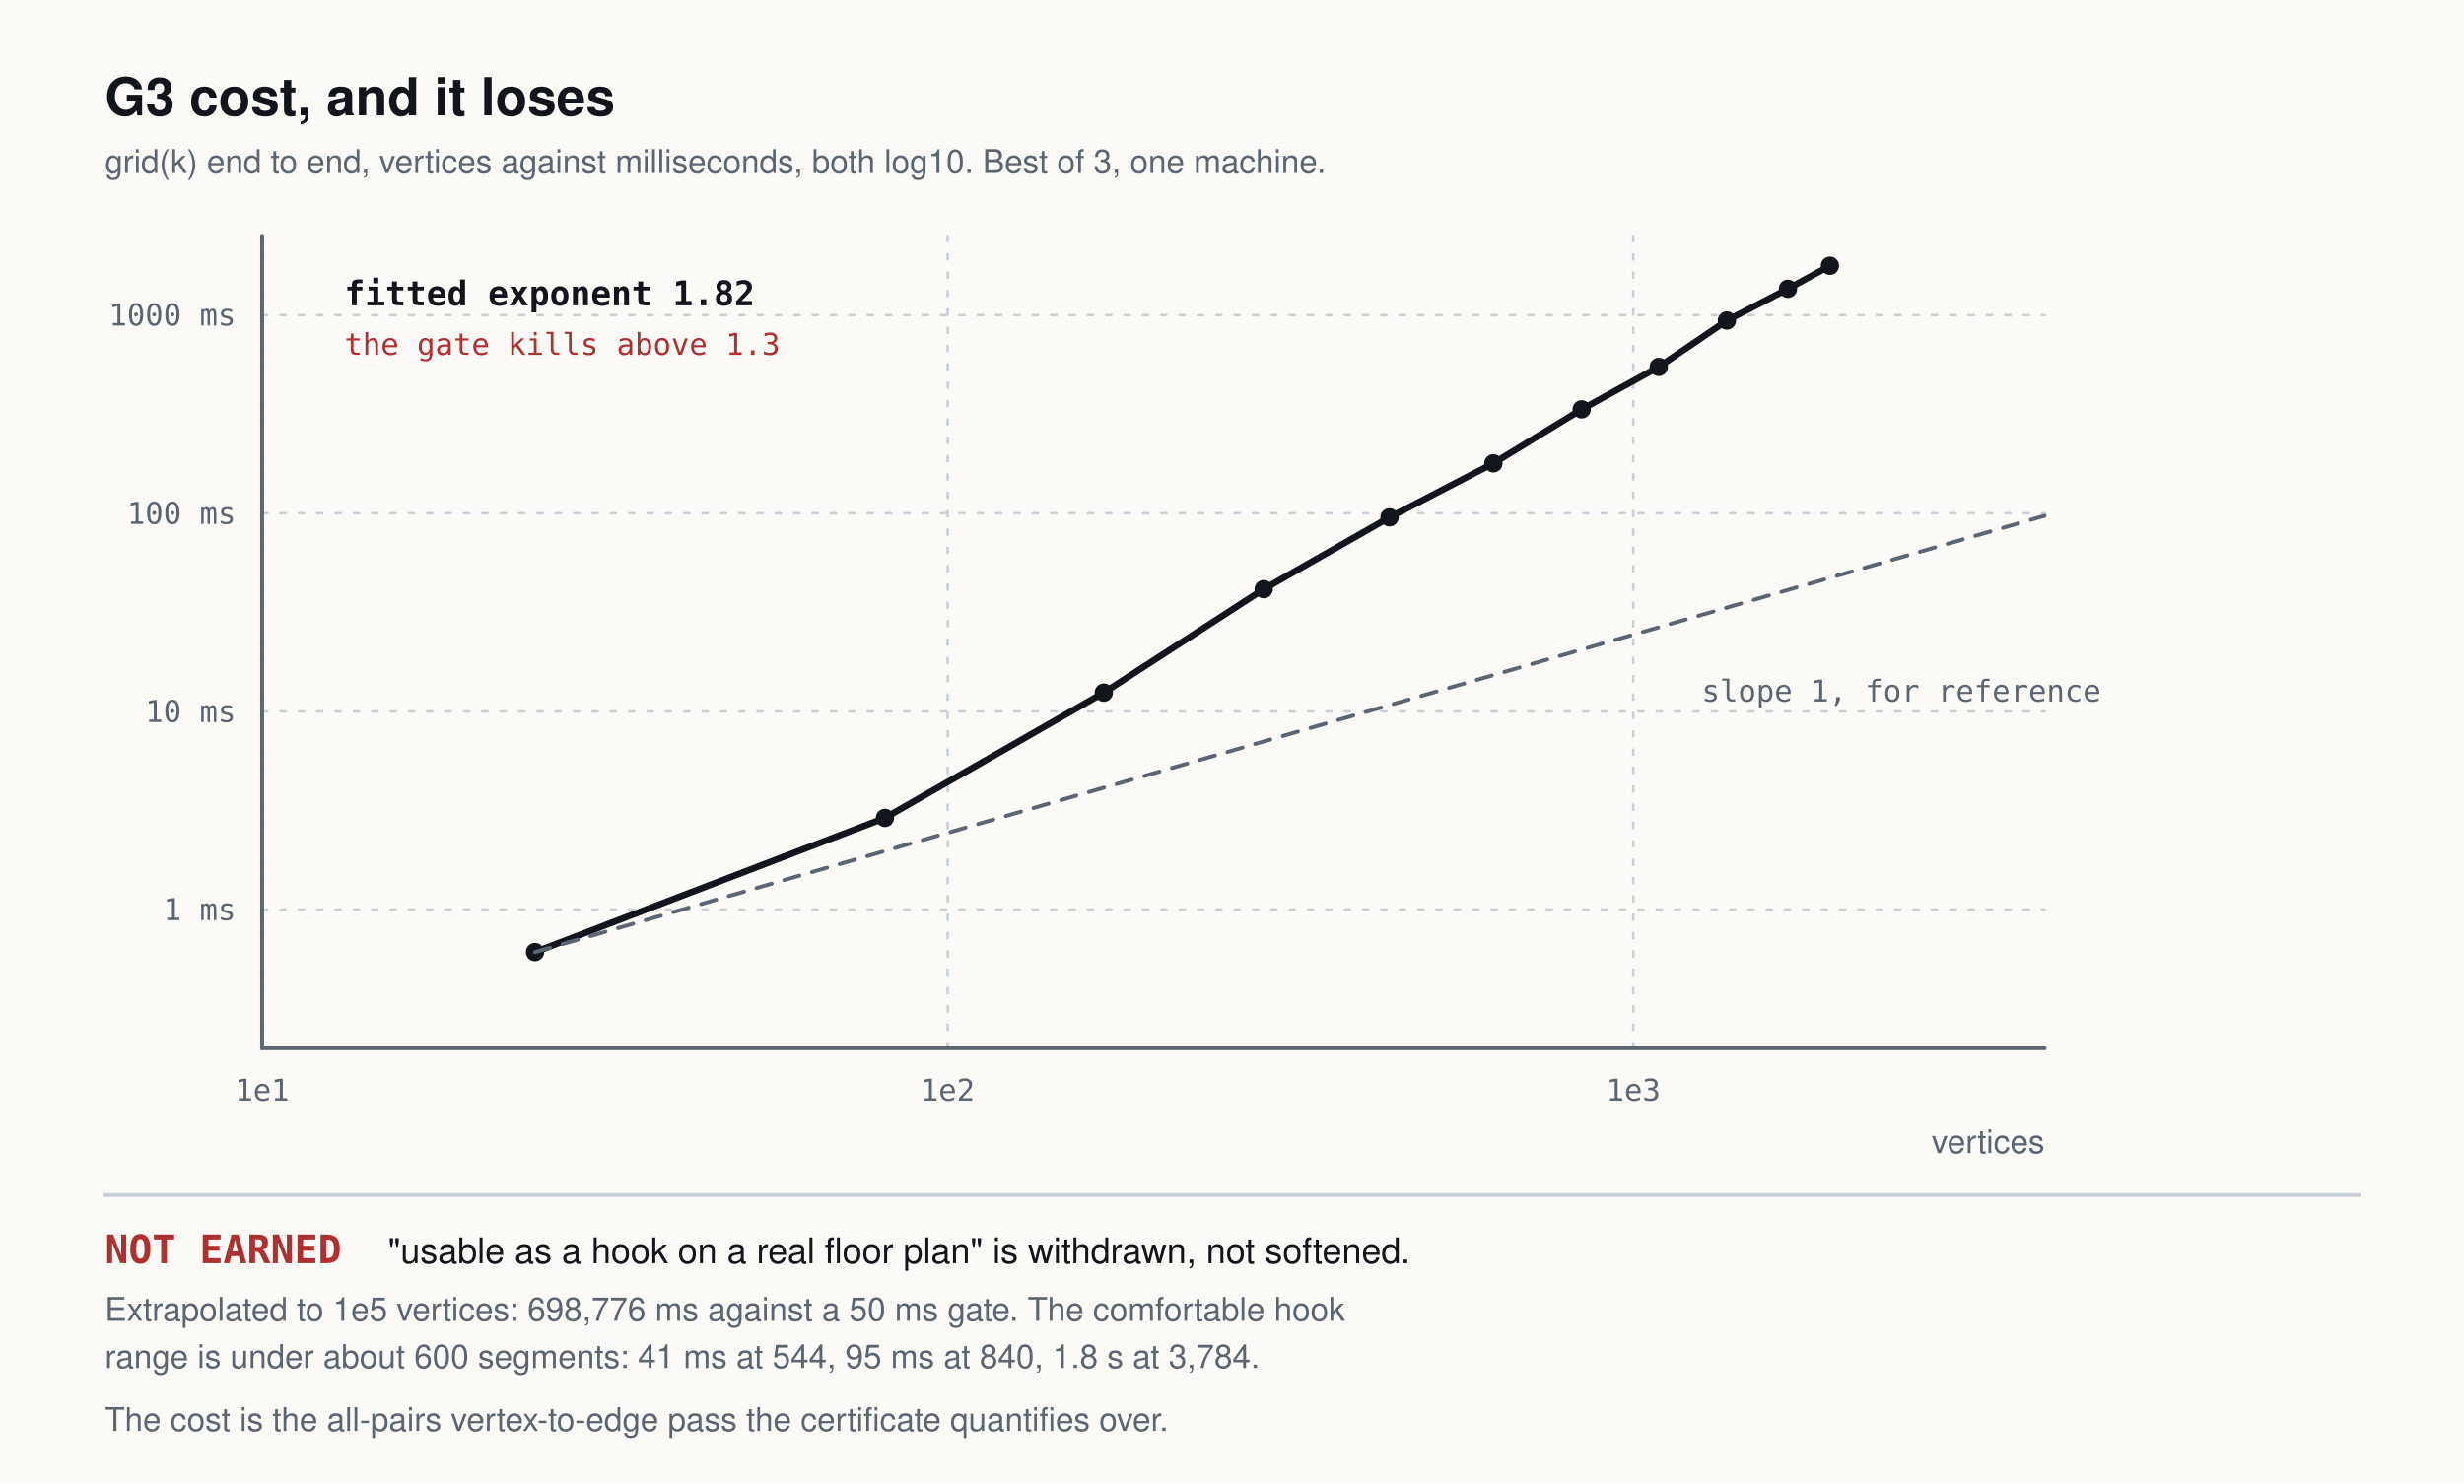
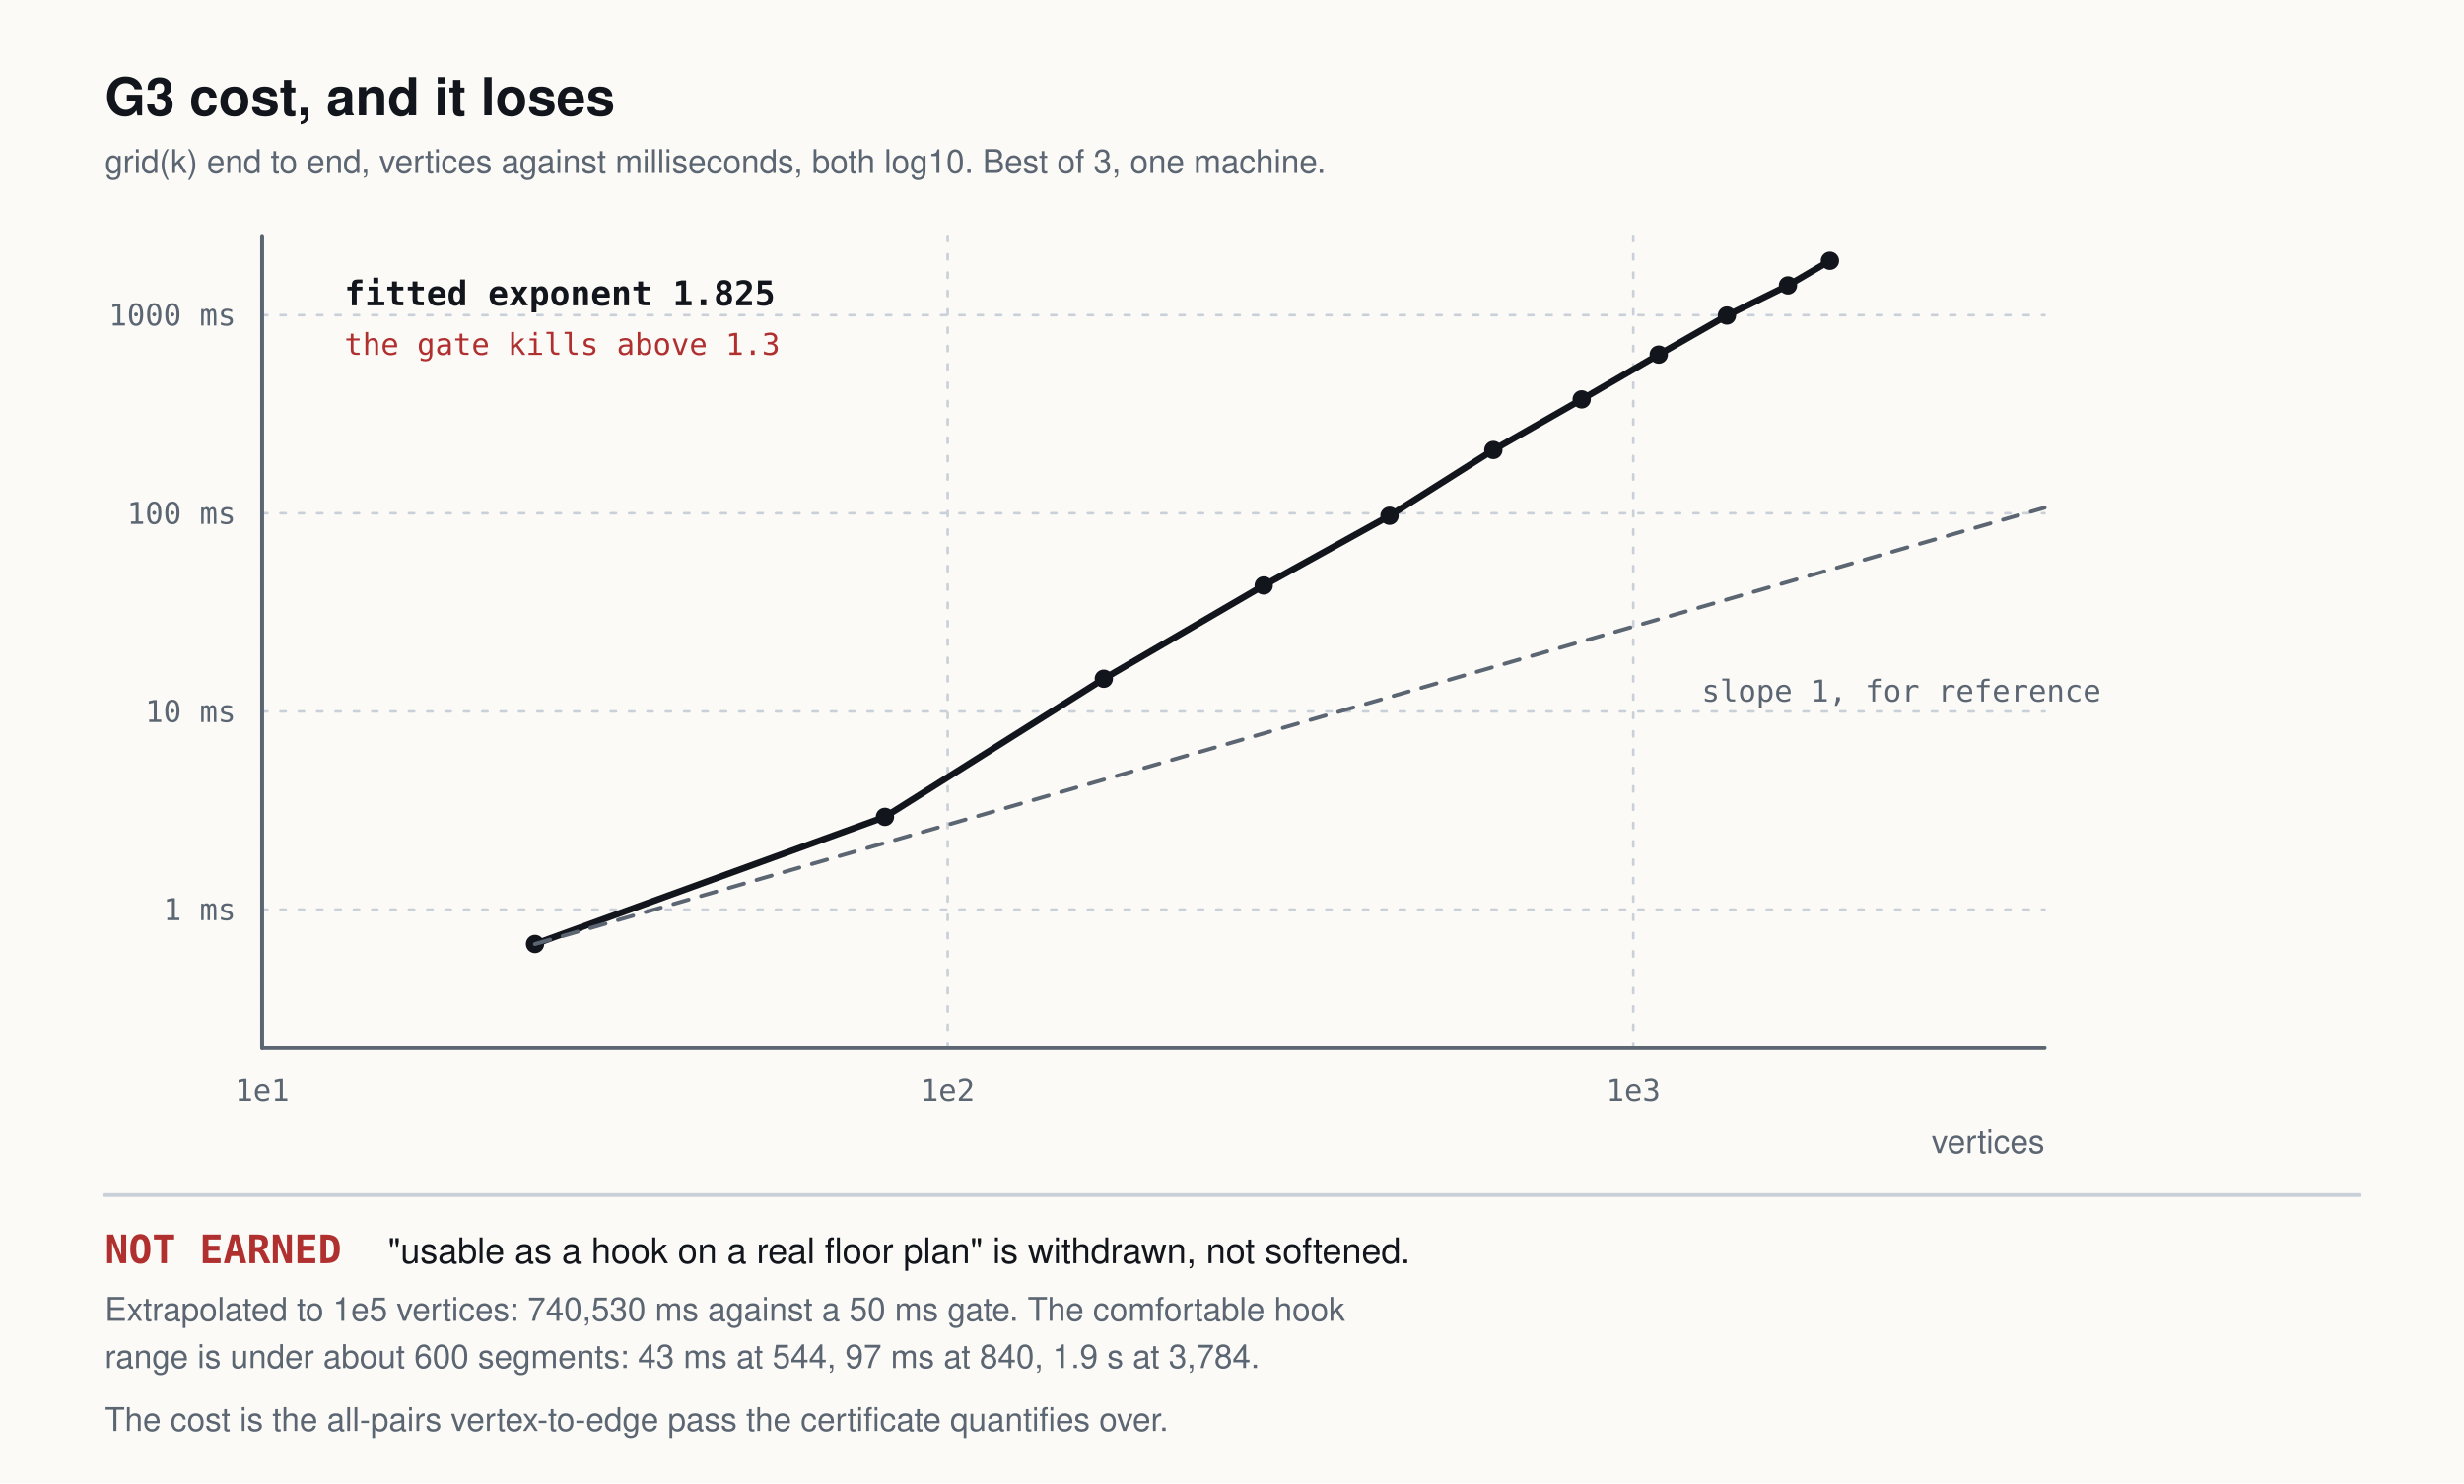
<svg xmlns="http://www.w3.org/2000/svg" viewBox="0 0 940 566" width="940" height="566" font-family="system-ui,-apple-system,Segoe UI,Helvetica,Arial,sans-serif">
  <rect width="940" height="566" fill="#fbfaf7" />
  <text x="40.0" y="44.0" font-size="20" fill="#12161c" text-anchor="start" font-family="system-ui,-apple-system,Segoe UI,Helvetica,Arial,sans-serif" font-weight="600">G3  cost, and it loses</text>
  <text x="40.0" y="66.0" font-size="12.5" fill="#5b6672" text-anchor="start" font-family="system-ui,-apple-system,Segoe UI,Helvetica,Arial,sans-serif" font-weight="400">grid(k) end to end, vertices against milliseconds, both log10. Best of 3, one machine.</text>
  <line x1="100.00" y1="90.00" x2="100.00" y2="400.00" stroke="#c9d0d8" stroke-width="1" stroke-linecap="round" stroke-dasharray="2 5" />
  <text x="100.0" y="420.0" font-size="11.5" fill="#5b6672" text-anchor="middle" font-family="ui-monospace,SFMono-Regular,Menlo,Consolas,monospace" font-weight="400">1e1</text>
  <line x1="361.54" y1="90.00" x2="361.54" y2="400.00" stroke="#c9d0d8" stroke-width="1" stroke-linecap="round" stroke-dasharray="2 5" />
  <text x="361.5" y="420.0" font-size="11.5" fill="#5b6672" text-anchor="middle" font-family="ui-monospace,SFMono-Regular,Menlo,Consolas,monospace" font-weight="400">1e2</text>
  <line x1="623.08" y1="90.00" x2="623.08" y2="400.00" stroke="#c9d0d8" stroke-width="1" stroke-linecap="round" stroke-dasharray="2 5" />
  <text x="623.1" y="420.0" font-size="11.5" fill="#5b6672" text-anchor="middle" font-family="ui-monospace,SFMono-Regular,Menlo,Consolas,monospace" font-weight="400">1e3</text>
  <line x1="100.00" y1="347.07" x2="780.00" y2="347.07" stroke="#c9d0d8" stroke-width="1" stroke-linecap="round" stroke-dasharray="2 5" />
  <text x="90.0" y="351.1" font-size="11.5" fill="#5b6672" text-anchor="end" font-family="ui-monospace,SFMono-Regular,Menlo,Consolas,monospace" font-weight="400">1 ms</text>
  <line x1="100.00" y1="271.46" x2="780.00" y2="271.46" stroke="#c9d0d8" stroke-width="1" stroke-linecap="round" stroke-dasharray="2 5" />
  <text x="90.0" y="275.5" font-size="11.5" fill="#5b6672" text-anchor="end" font-family="ui-monospace,SFMono-Regular,Menlo,Consolas,monospace" font-weight="400">10 ms</text>
  <line x1="100.00" y1="195.85" x2="780.00" y2="195.85" stroke="#c9d0d8" stroke-width="1" stroke-linecap="round" stroke-dasharray="2 5" />
  <text x="90.0" y="199.9" font-size="11.5" fill="#5b6672" text-anchor="end" font-family="ui-monospace,SFMono-Regular,Menlo,Consolas,monospace" font-weight="400">100 ms</text>
  <line x1="100.00" y1="120.24" x2="780.00" y2="120.24" stroke="#c9d0d8" stroke-width="1" stroke-linecap="round" stroke-dasharray="2 5" />
  <text x="90.0" y="124.2" font-size="11.5" fill="#5b6672" text-anchor="end" font-family="ui-monospace,SFMono-Regular,Menlo,Consolas,monospace" font-weight="400">1000 ms</text>
  <line x1="100.00" y1="400.00" x2="780.00" y2="400.00" stroke="#5b6672" stroke-width="1.5" stroke-linecap="round" />
  <line x1="100.00" y1="90.00" x2="100.00" y2="400.00" stroke="#5b6672" stroke-width="1.5" stroke-linecap="round" />
  <text x="780.0" y="440.0" font-size="12.5" fill="#5b6672" text-anchor="end" font-family="system-ui,-apple-system,Segoe UI,Helvetica,Arial,sans-serif" font-weight="400">vertices</text>
-   <polyline points="204.1,363.3 337.6,312.1 421.1,264.3 482.1,224.8 530.1,197.4 569.7,176.8 603.4,156.2 632.8,140.0 658.8,122.3 682.1,110.2 698.1,101.4" fill="none" stroke="#12161c" stroke-width="2.5" />
-   <circle cx="204.1" cy="363.3" r="3.5" fill="#12161c" />
-   <circle cx="337.6" cy="312.1" r="3.5" fill="#12161c" />
-   <circle cx="421.1" cy="264.3" r="3.5" fill="#12161c" />
-   <circle cx="482.1" cy="224.8" r="3.5" fill="#12161c" />
-   <circle cx="530.1" cy="197.4" r="3.5" fill="#12161c" />
-   <circle cx="569.7" cy="176.8" r="3.5" fill="#12161c" />
-   <circle cx="603.4" cy="156.2" r="3.5" fill="#12161c" />
-   <circle cx="632.8" cy="140.0" r="3.5" fill="#12161c" />
-   <circle cx="658.8" cy="122.3" r="3.5" fill="#12161c" />
-   <circle cx="682.1" cy="110.2" r="3.5" fill="#12161c" />
-   <circle cx="698.1" cy="101.4" r="3.5" fill="#12161c" />
-   <line x1="204.08" y1="363.30" x2="780.00" y2="196.81" stroke="#5b6672" stroke-width="1.5" stroke-linecap="round" stroke-dasharray="6 5" />
+   <polyline points="204.1,360.2 337.6,311.7 421.1,259.0 482.1,223.4 530.1,196.8 569.7,171.7 603.4,152.4 632.8,135.3 658.8,120.4 682.1,108.9 698.1,99.5" fill="none" stroke="#12161c" stroke-width="2.5" />
+   <circle cx="204.1" cy="360.2" r="3.5" fill="#12161c" />
+   <circle cx="337.6" cy="311.7" r="3.5" fill="#12161c" />
+   <circle cx="421.1" cy="259.0" r="3.5" fill="#12161c" />
+   <circle cx="482.1" cy="223.4" r="3.5" fill="#12161c" />
+   <circle cx="530.1" cy="196.8" r="3.5" fill="#12161c" />
+   <circle cx="569.7" cy="171.7" r="3.5" fill="#12161c" />
+   <circle cx="603.4" cy="152.4" r="3.5" fill="#12161c" />
+   <circle cx="632.8" cy="135.3" r="3.5" fill="#12161c" />
+   <circle cx="658.8" cy="120.4" r="3.5" fill="#12161c" />
+   <circle cx="682.1" cy="108.9" r="3.5" fill="#12161c" />
+   <circle cx="698.1" cy="99.5" r="3.5" fill="#12161c" />
+   <line x1="204.08" y1="360.22" x2="780.00" y2="193.73" stroke="#5b6672" stroke-width="1.5" stroke-linecap="round" stroke-dasharray="6 5" />
  <text x="649.2" y="267.7" font-size="11.5" fill="#5b6672" text-anchor="start" font-family="ui-monospace,SFMono-Regular,Menlo,Consolas,monospace" font-weight="400">slope 1, for reference</text>
-   <text x="131.4" y="116.5" font-size="13" fill="#12161c" text-anchor="start" font-family="ui-monospace,SFMono-Regular,Menlo,Consolas,monospace" font-weight="600">fitted exponent 1.82</text>
+   <text x="131.4" y="116.5" font-size="13" fill="#12161c" text-anchor="start" font-family="ui-monospace,SFMono-Regular,Menlo,Consolas,monospace" font-weight="600">fitted exponent 1.825</text>
  <text x="131.4" y="135.4" font-size="11.5" fill="#b03030" text-anchor="start" font-family="ui-monospace,SFMono-Regular,Menlo,Consolas,monospace" font-weight="400">the gate kills above 1.3</text>
  <line x1="40.00" y1="456.00" x2="900.00" y2="456.00" stroke="#c9d0d8" stroke-width="1.5" stroke-linecap="round" />
  <text x="40.0" y="482.0" font-size="15" fill="#b03030" text-anchor="start" font-family="ui-monospace,SFMono-Regular,Menlo,Consolas,monospace" font-weight="700">NOT EARNED</text>
  <text x="148.0" y="482.0" font-size="13.5" fill="#12161c" text-anchor="start" font-family="system-ui,-apple-system,Segoe UI,Helvetica,Arial,sans-serif" font-weight="400">"usable as a hook on a real floor plan" is withdrawn, not softened.</text>
-   <text x="40.0" y="504.0" font-size="12.5" fill="#5b6672" text-anchor="start" font-family="system-ui,-apple-system,Segoe UI,Helvetica,Arial,sans-serif" font-weight="400">Extrapolated to 1e5 vertices: 698,776 ms against a 50 ms gate. The comfortable hook</text>
-   <text x="40.0" y="522.0" font-size="12.5" fill="#5b6672" text-anchor="start" font-family="system-ui,-apple-system,Segoe UI,Helvetica,Arial,sans-serif" font-weight="400">range is under about 600 segments: 41 ms at 544, 95 ms at 840, 1.8 s at 3,784.</text>
+   <text x="40.0" y="504.0" font-size="12.5" fill="#5b6672" text-anchor="start" font-family="system-ui,-apple-system,Segoe UI,Helvetica,Arial,sans-serif" font-weight="400">Extrapolated to 1e5 vertices: 740,530 ms against a 50 ms gate. The comfortable hook</text>
+   <text x="40.0" y="522.0" font-size="12.5" fill="#5b6672" text-anchor="start" font-family="system-ui,-apple-system,Segoe UI,Helvetica,Arial,sans-serif" font-weight="400">range is under about 600 segments: 43 ms at 544, 97 ms at 840, 1.9 s at 3,784.</text>
  <text x="40.0" y="546.0" font-size="12.5" fill="#5b6672" text-anchor="start" font-family="system-ui,-apple-system,Segoe UI,Helvetica,Arial,sans-serif" font-weight="400">The cost is the all-pairs vertex-to-edge pass the certificate quantifies over.</text>
</svg>
